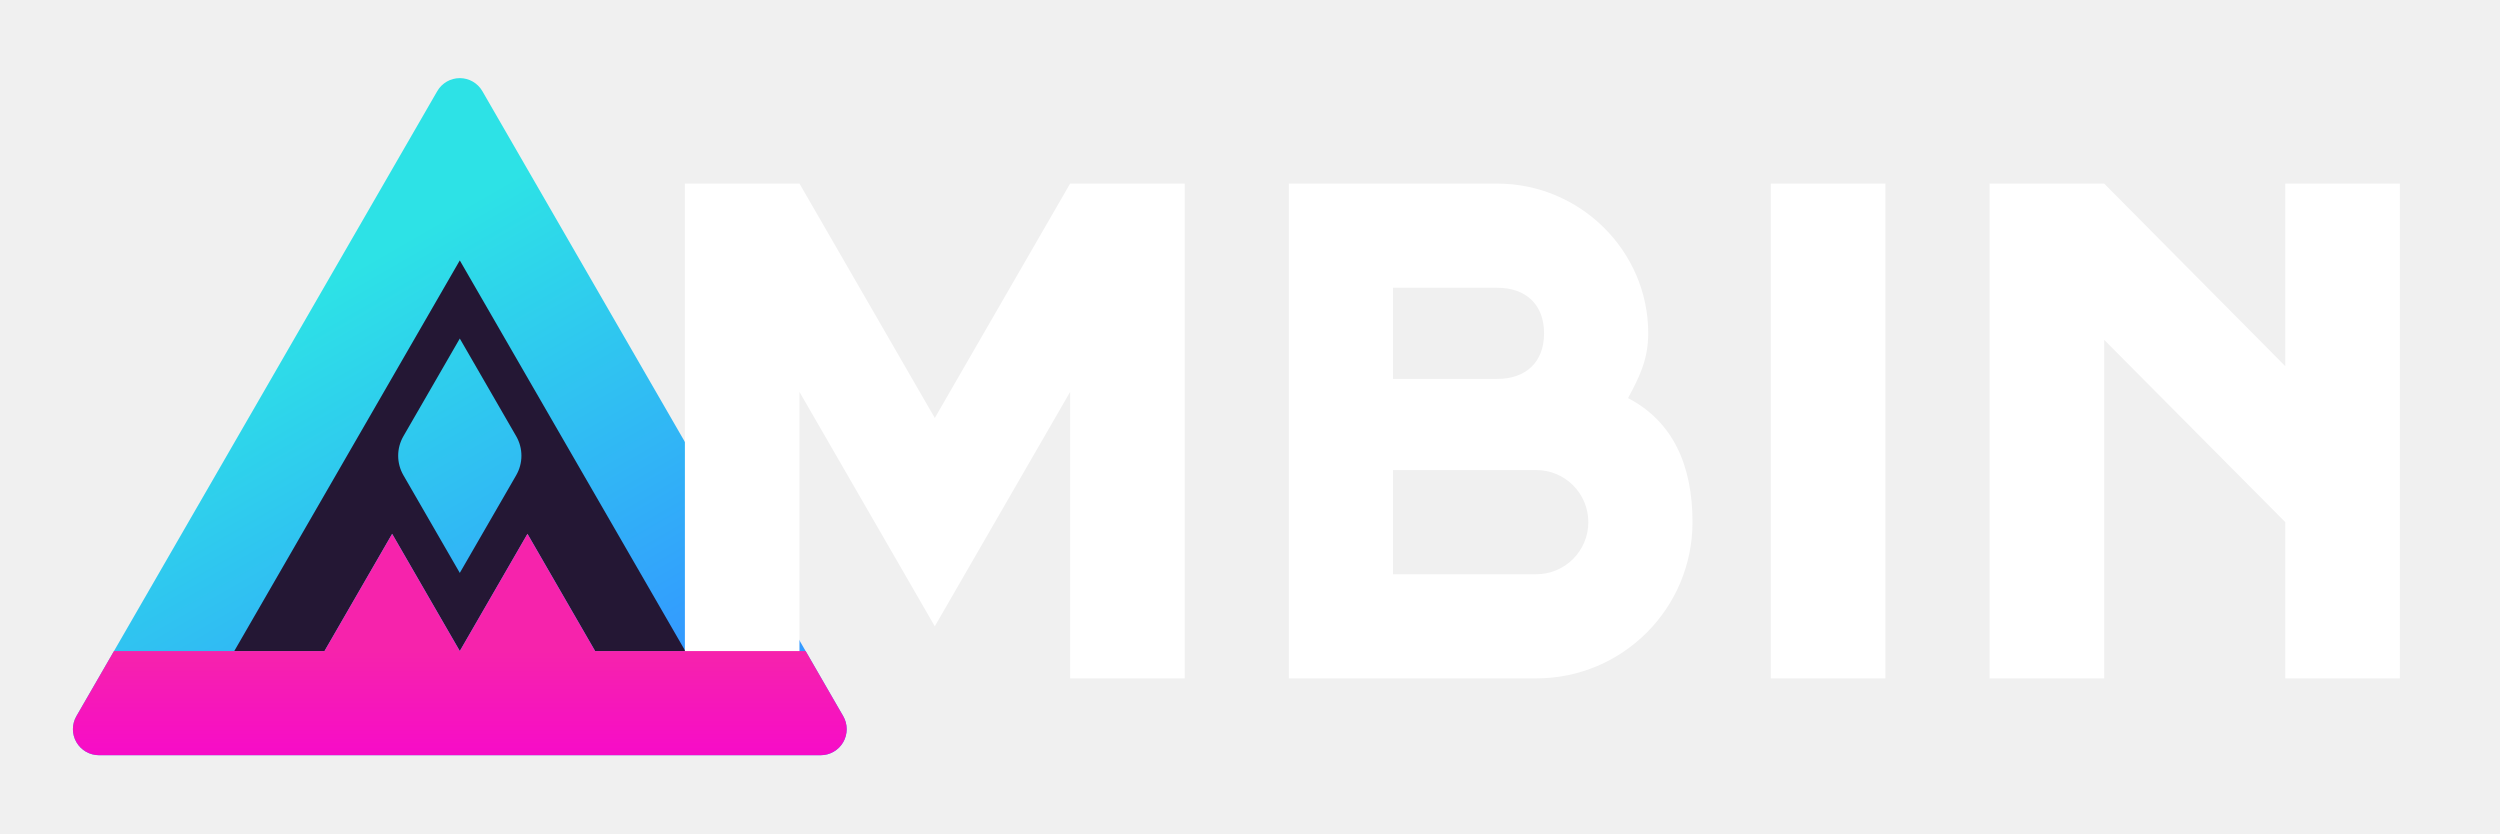
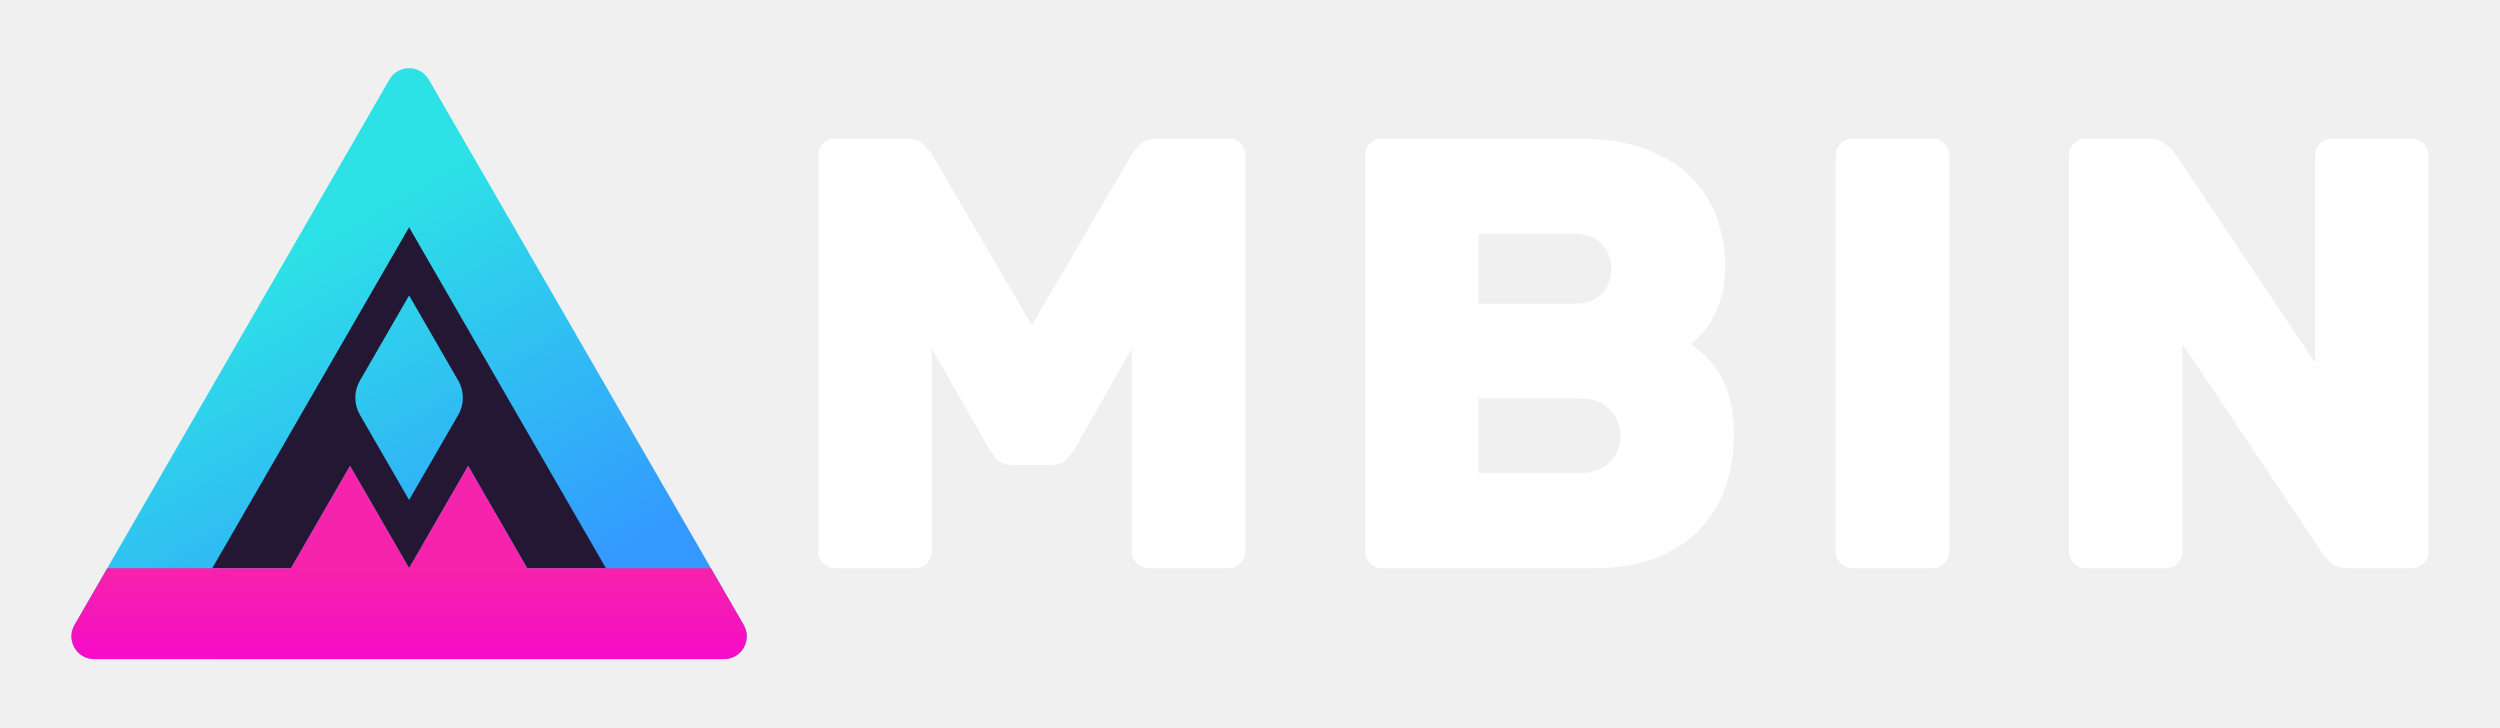
- <svg xmlns="http://www.w3.org/2000/svg" xmlns:xlink="http://www.w3.org/1999/xlink" width="480" height="160" viewBox="0 0 480 160" version="1.1" id="svg1">
-   <defs id="defs1">
-     <linearGradient id="linearGradient8">
-       <stop style="stop-color:#2de2e6;stop-opacity:1;" offset="0" id="stop8" />
-       <stop style="stop-color:#3399ff;stop-opacity:1;" offset="1" id="stop11" />
+ <svg xmlns="http://www.w3.org/2000/svg" width="1100" height="320" viewBox="0 0 1100 320">
+   <defs>
+     <linearGradient id="linearGradient9" x1="105.889" y1="-7.967" x2="153.521" y2="74.533" gradientUnits="userSpaceOnUse">
+       <stop offset="0" stop-color="#2de2e6" />
+       <stop offset="1" stop-color="#3399ff" />
    </linearGradient>
-     <linearGradient id="linearGradient6">
-       <stop style="stop-color:#f623ac;stop-opacity:1;" offset="0" id="stop6" />
-       <stop style="stop-color:#f706cf;stop-opacity:1;" offset="1" id="stop7" />
+     <linearGradient id="linearGradient7" x1="97.229" y1="82.033" x2="97.229" y2="107.033" gradientUnits="userSpaceOnUse">
+       <stop offset="0" stop-color="#f623ac" />
+       <stop offset="1" stop-color="#f706cf" />
    </linearGradient>
-     <linearGradient xlink:href="#linearGradient6" id="linearGradient7" x1="97.229" y1="82.033" x2="97.229" y2="107.033" gradientUnits="userSpaceOnUse" />
-     <linearGradient xlink:href="#linearGradient8" id="linearGradient9" x1="105.889" y1="-7.967" x2="153.521" y2="74.533" gradientUnits="userSpaceOnUse" />
  </defs>
-   <g id="layer1" style="display:inline;fill:none" transform="translate(-15.33491,22.9665)">
-     <path style="display:inline;opacity:1;fill:url(#linearGradient9);fill-opacity:1;stroke:none;stroke-width:1;stroke-linecap:round;stroke-linejoin:round;stroke-dasharray:none;stroke-opacity:1" d="M 92.899,-25.467 23.617,94.533 a 5,5 60 0 0 4.33,7.5 H 166.511 a 5,5 120 0 0 4.33,-7.5 L 101.559,-25.467 a 5,5 180 0 0 -8.66,0 z" id="path5" transform="translate(6.387841,20)" />
-     <path id="path1" style="display:inline;opacity:1;fill:#241734;fill-opacity:1;stroke:none;stroke-width:1;stroke-linecap:round;stroke-linejoin:round;stroke-dasharray:none;stroke-opacity:1" d="M 103.616,27.033 60.315,102.034 H 77.636 L 90.626,79.533 103.616,102.034 116.608,79.533 129.598,102.034 h 17.32 z m 0,15 10.827,18.75 a 7.5,7.5 90 0 1 0,7.501 l -10.827,18.75 -10.825,-18.75 a 7.501,7.501 90 0 1 0,-7.501 z" />
-     <g id="layer3" style="display:inline;fill:none" transform="translate(103.2309,-25.40805)">
-       <path id="path3" style="display:inline;fill:#ffffff;fill-opacity:1;stroke:none;stroke-width:1;stroke-linecap:round;stroke-linejoin:round;stroke-dasharray:none;stroke-opacity:1" d="m 139.568,37.692 h -22.003 l -25.98,45 -25.98,-45 H 43.604 v 95 h 22 v -55 l 25.98,45 25.982,-45 -0.002,55 h 22.003 z" />
-       <path id="ellipse14" style="fill:#ffffff;fill-opacity:1;stroke:none;stroke-width:1;stroke-linecap:round;stroke-linejoin:round;stroke-dasharray:none;stroke-opacity:0.5" d="m 159.564,37.692 v 95 h 47.5 c 16.569,0 30,-13.431 30,-30 0,-10.86 -3.708,-19.292 -12.372,-23.817 2.123,-3.965 3.872,-7.357 3.872,-12.433 0,-15.878 -13.122,-28.75 -29,-28.75 z m 20,20 h 20 c 5.523,0 9,3.227 9,8.75 0,5.523 -3.477,8.75 -9,8.75 h -20 z m 0,35 h 27.5 c 5.523,0 10,4.477 10,10 0,5.523 -4.477,10.005 -10,10.005 h -27.5 z" />
-       <path style="fill:#ffffff;fill-opacity:1;stroke:none;stroke-width:1;stroke-linecap:round;stroke-linejoin:round;stroke-dasharray:none;stroke-opacity:1" d="m 274.104,132.692 v -95 h -22 v 95 z" id="path20" />
-       <path style="display:inline;fill:#ffffff;fill-opacity:1;stroke:none;stroke-width:1;stroke-linecap:round;stroke-linejoin:round;stroke-dasharray:none;stroke-opacity:1" d="m 372.879,132.691 -22,2.5e-4 v -30 l -34.775,-35 v 65 h -22 v -95 h 22 l 34.775,35.058 V 37.692 h 22 z" id="path3-4" />
+   <g id="g1" transform="matrix(1 0 0 1 31.44 30)">
+     <g id="layer1" transform="matrix(2 0 0 2 -58.66982 15.933)">
+       <g transform="matrix(1 0 0 1 6.387841 20)">
+         <path id="path5" fill="url(#linearGradient9)" stroke="none" d="M 92.899 -25.467 L 23.617 94.533 C 22.724 96.081 22.724 97.986 23.617 99.533 C 24.51 101.081 26.161 102.033 27.947 102.033 L 166.511 102.033 C 168.297 102.033 169.948 101.081 170.841 99.533 C 171.734 97.986 171.734 96.081 170.841 94.533 L 101.559 -25.467 C 100.666 -27.014 99.015 -27.967 97.229 -27.967 C 95.443 -27.967 93.792 -27.014 92.899 -25.467 Z" />
+       </g>
+       <path id="path1" fill="#241734" stroke="none" d="M 103.616 27.033 L 60.315 102.034 L 77.636 102.034 L 90.626 79.534 L 103.616 102.034 L 116.608 79.534 L 129.599 102.034 L 146.919 102.034 Z M 103.616 42.033 L 114.443 60.783 C 115.783 63.104 115.783 65.963 114.443 68.284 L 103.616 87.034 L 92.791 68.284 C 91.451 65.963 91.451 63.104 92.791 60.783 Z" />
+       <g transform="matrix(1 0 0 1 6.387841 20)">
+         <path id="path6" fill="url(#linearGradient7)" stroke="none" d="M 27.947 102.033 L 166.511 102.033 C 168.297 102.033 169.948 101.081 170.841 99.533 C 171.734 97.986 171.734 96.081 170.841 94.533 L 163.624 82.033 L 123.21 82.033 L 110.219 59.533 L 97.229 82.033 L 84.239 59.533 L 71.248 82.033 L 30.834 82.033 L 23.617 94.533 C 22.724 96.081 22.724 97.986 23.617 99.533 C 24.51 101.081 26.161 102.033 27.947 102.033 Z" />
+       </g>
    </g>
-     <path style="display:inline;opacity:1;fill:url(#linearGradient7);fill-opacity:1;stroke:none;stroke-width:1;stroke-linecap:round;stroke-linejoin:round;stroke-dasharray:none;stroke-opacity:1" d="M 27.947,102.033 H 166.511 a 5,5 120 0 0 4.33,-7.5 l -7.217,-12.5 h -40.415 l -12.99,-22.5 -12.99,22.5 -12.99,-22.5 -12.99,22.5 H 30.834 L 23.617,94.533 a 5,5 60 0 0 4.33,7.5 z" id="path6" transform="translate(6.387841,20)" />
+     <g id="layer3" transform="matrix(2 0 0 2 178.1554 -28.31145)">
+       <path id="text2" fill="#ffffff" stroke="none" d="M 117.891 101.476 Q 115.866 101.476 114.651 100.396 Q 113.571 99.181 112.896 98.101 L 100.206 75.826 L 100.206 120.511 Q 100.206 121.996 99.126 123.076 Q 98.046 124.156 96.561 124.156 L 78.876 124.156 Q 77.391 124.156 76.311 123.076 Q 75.231 121.996 75.231 120.511 L 75.231 33.301 Q 75.231 31.816 76.311 30.736 Q 77.391 29.656 78.876 29.656 L 94.536 29.656 Q 97.236 29.656 98.586 31.141 Q 99.936 32.626 100.341 33.301 L 122.211 70.696 L 144.081 33.301 Q 144.486 32.626 145.836 31.141 Q 147.186 29.656 149.886 29.656 L 165.546 29.656 Q 167.031 29.656 168.111 30.736 Q 169.191 31.816 169.191 33.301 L 169.191 120.511 Q 169.191 121.996 168.111 123.076 Q 167.031 124.156 165.546 124.156 L 147.861 124.156 Q 146.376 124.156 145.296 123.076 Q 144.216 121.996 144.216 120.511 L 144.216 75.826 L 131.526 98.101 Q 130.851 99.181 129.636 100.396 Q 128.556 101.476 126.531 101.476 Z M 199.165 124.156 Q 197.68 124.156 196.6 123.076 Q 195.52 121.996 195.52 120.511 L 195.52 33.301 Q 195.52 31.816 196.6 30.736 Q 197.68 29.656 199.165 29.656 L 242.635 29.656 Q 251.68 29.656 257.89 32.221 Q 264.1 34.651 267.745 38.701 Q 271.525 42.616 273.145 47.746 Q 274.765 52.741 274.765 57.736 Q 274.765 61.651 273.82 64.621 Q 273.01 67.456 271.795 69.616 Q 270.58 71.641 269.23 72.991 Q 268.015 74.206 267.205 74.881 Q 272.47 78.526 274.495 83.386 Q 276.655 88.111 276.655 94.861 Q 276.655 100.396 275.035 105.661 Q 273.415 110.926 269.635 115.111 Q 265.99 119.161 260.05 121.726 Q 254.11 124.156 245.47 124.156 Z M 249.655 58.276 Q 249.655 54.766 247.495 52.741 Q 245.47 50.581 241.42 50.581 L 220.495 50.581 L 220.495 65.971 L 241.42 65.971 Q 245.47 65.971 247.495 63.946 Q 249.655 61.786 249.655 58.276 Z M 220.495 103.231 L 242.77 103.231 Q 246.82 103.231 249.25 100.936 Q 251.68 98.506 251.68 94.996 Q 251.68 91.486 249.25 89.191 Q 246.82 86.761 242.77 86.761 L 220.495 86.761 Z M 302.714 124.156 Q 301.229 124.156 300.149 123.076 Q 299.069 121.996 299.069 120.511 L 299.069 33.301 Q 299.069 31.816 300.149 30.736 Q 301.229 29.656 302.714 29.656 L 320.399 29.656 Q 321.884 29.656 322.964 30.736 Q 324.044 31.816 324.044 33.301 L 324.044 120.511 Q 324.044 121.996 322.964 123.076 Q 321.884 124.156 320.399 124.156 Z M 411.797 124.156 Q 409.502 124.156 408.017 122.941 Q 406.667 121.726 406.262 121.051 L 375.347 74.881 L 375.347 120.511 Q 375.347 121.996 374.267 123.076 Q 373.187 124.156 371.702 124.156 L 354.017 124.156 Q 352.532 124.156 351.452 123.076 Q 350.372 121.996 350.372 120.511 L 350.372 33.301 Q 350.372 31.816 351.452 30.736 Q 352.532 29.656 354.017 29.656 L 368.057 29.656 Q 370.352 29.656 371.702 30.871 Q 373.187 32.086 373.592 32.761 L 404.507 78.931 L 404.507 33.301 Q 404.507 31.816 405.587 30.736 Q 406.667 29.656 408.152 29.656 L 425.837 29.656 Q 427.322 29.656 428.402 30.736 Q 429.482 31.816 429.482 33.301 L 429.482 120.511 Q 429.482 121.996 428.402 123.076 Q 427.322 124.156 425.837 124.156 Z" />
+     </g>
  </g>
</svg>
